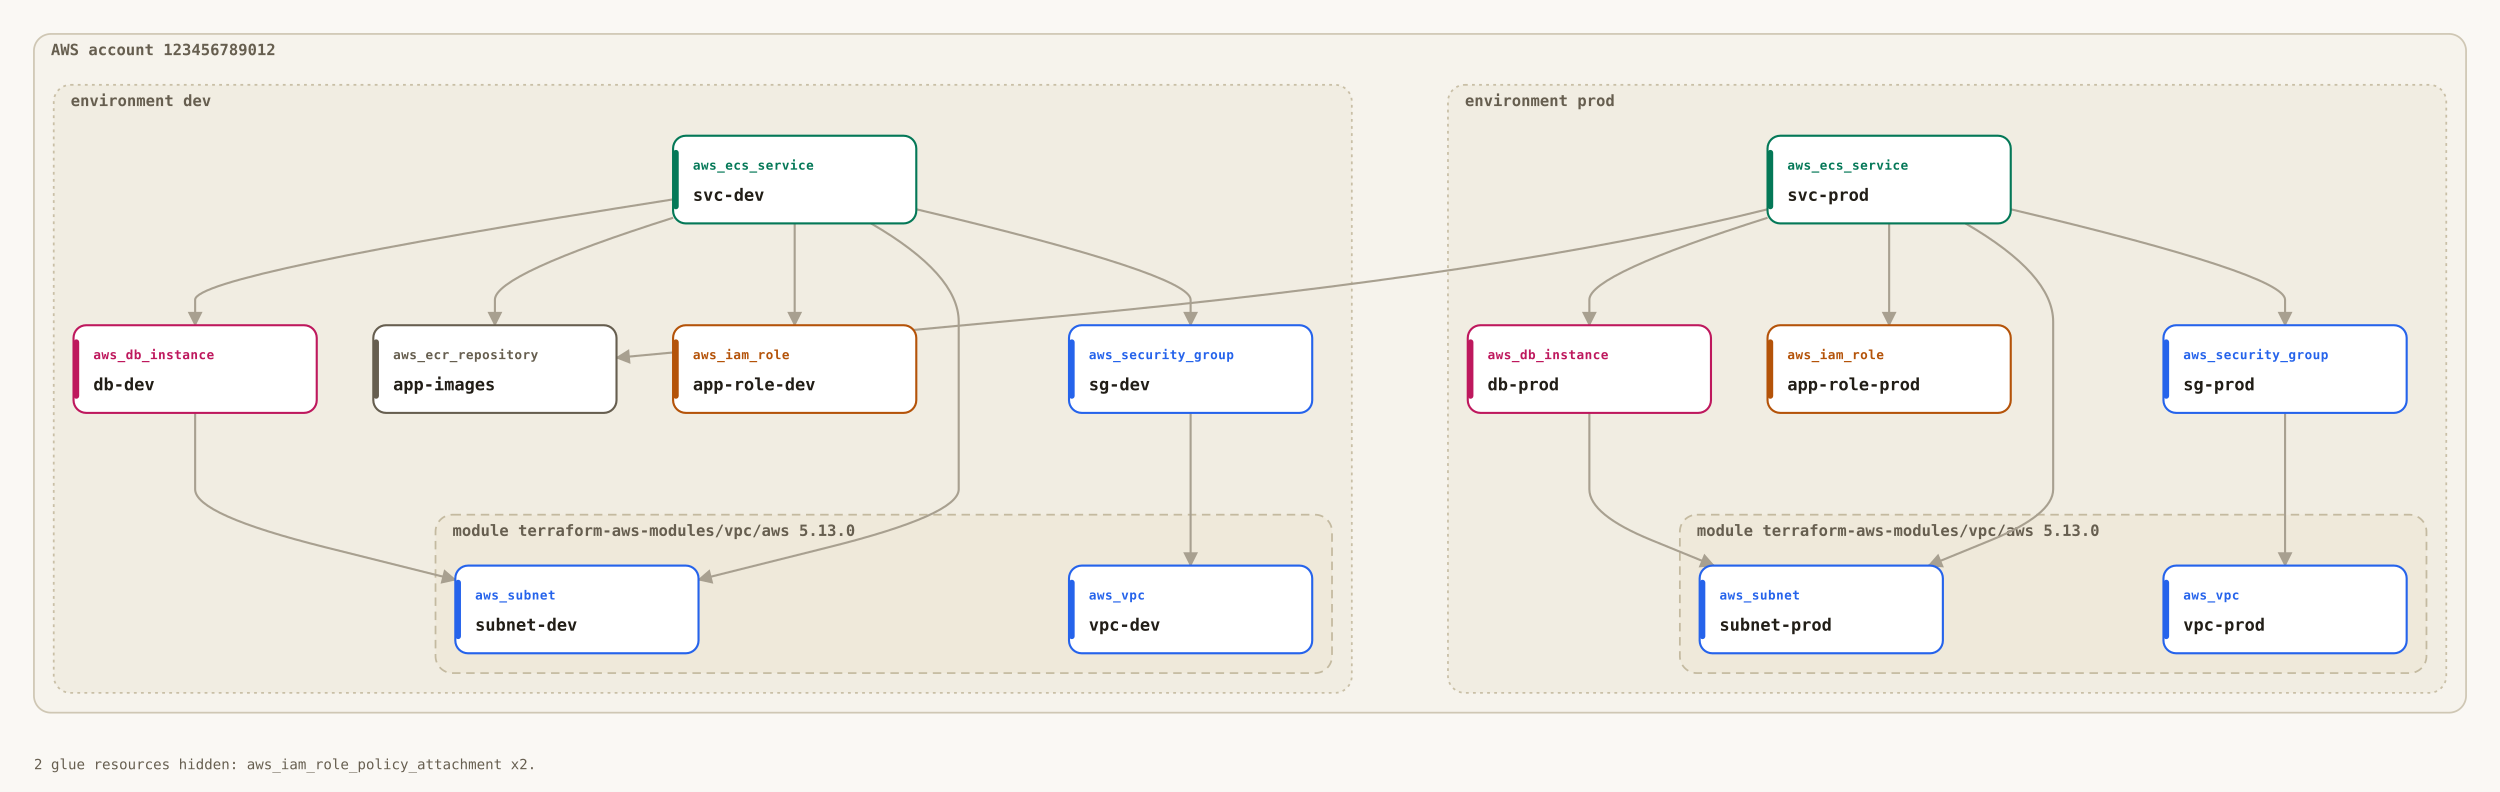
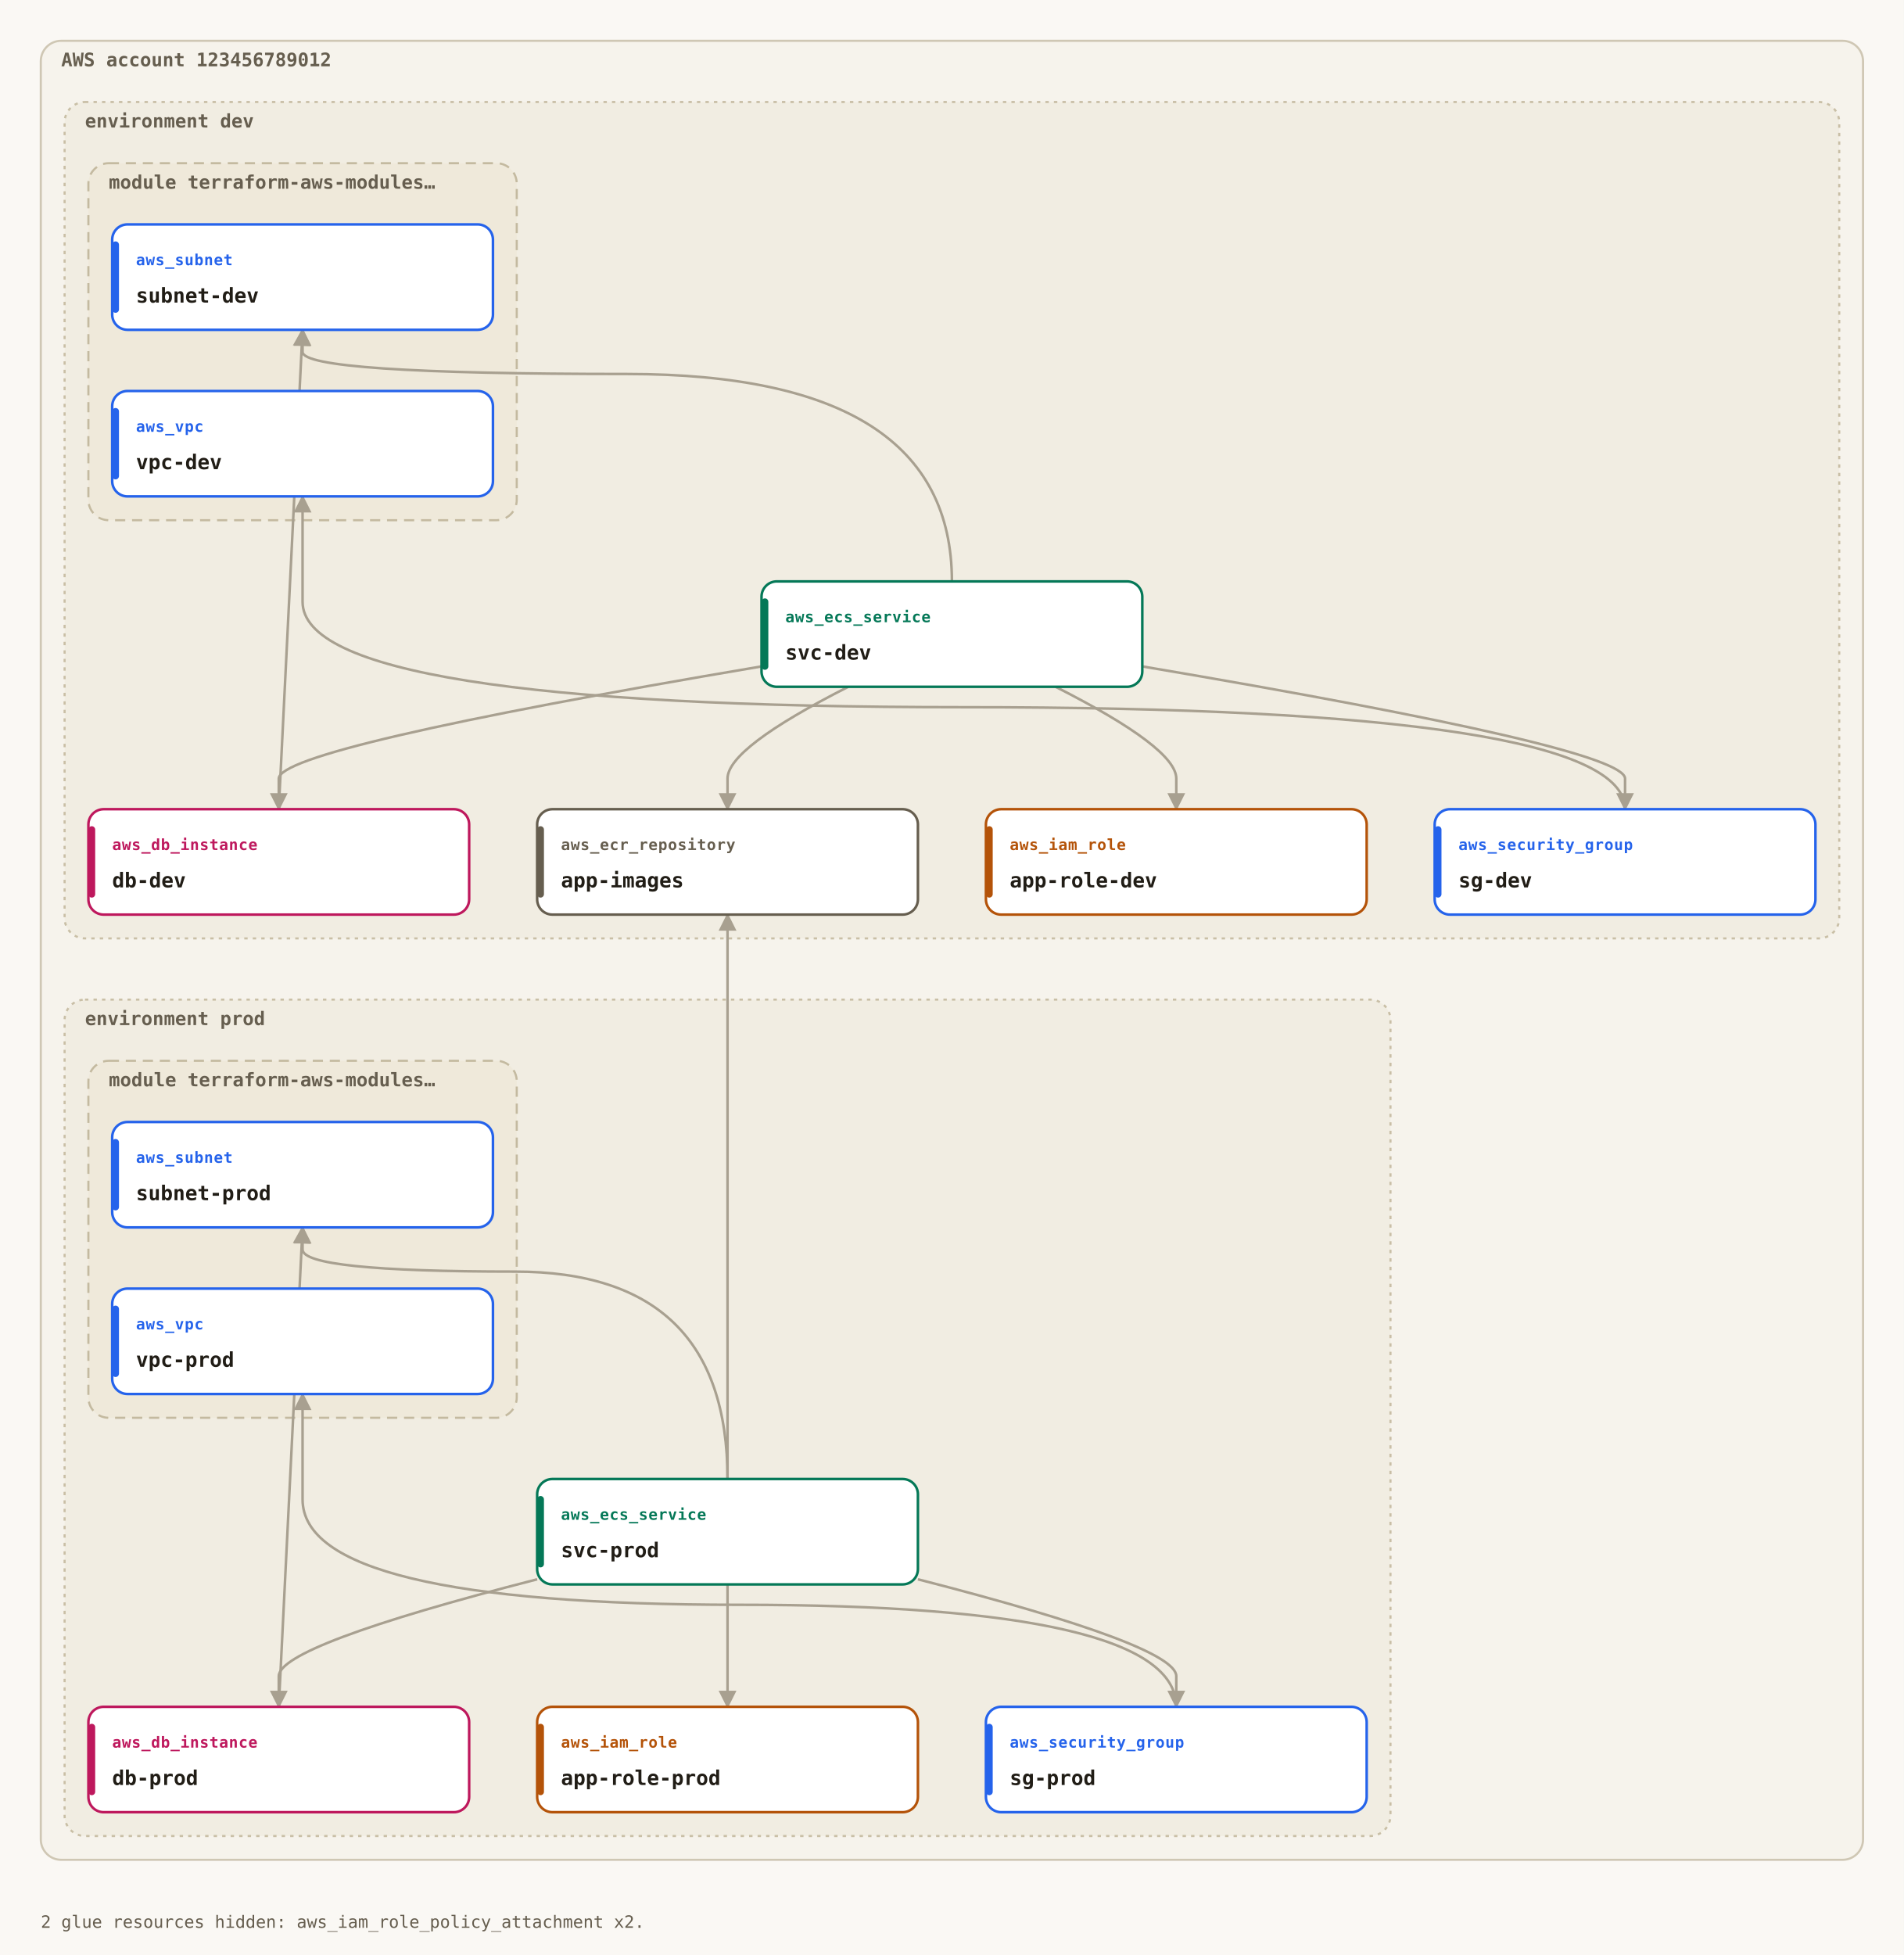
- <svg xmlns="http://www.w3.org/2000/svg" width="1768" height="560" viewBox="0 0 1768 560" role="img" aria-labelledby="tg-title tg-desc">
+ <svg xmlns="http://www.w3.org/2000/svg" width="1120" height="1150" viewBox="0 0 1120 1150" role="img" aria-labelledby="tg-title tg-desc">
  <defs>
    <marker id="tg-arrow-unchanged" viewBox="0 0 10 10" refX="9" refY="5" markerWidth="7" markerHeight="7" orient="auto-start-reverse">
      <path d="M 0 0 L 10 5 L 0 10 z" fill="#a8a090" />
    </marker>
    <marker id="tg-arrow-added" viewBox="0 0 10 10" refX="9" refY="5" markerWidth="7" markerHeight="7" orient="auto-start-reverse">
      <path d="M 0 0 L 10 5 L 0 10 z" fill="#15803d" />
    </marker>
    <marker id="tg-arrow-removed" viewBox="0 0 10 10" refX="9" refY="5" markerWidth="7" markerHeight="7" orient="auto-start-reverse">
      <path d="M 0 0 L 10 5 L 0 10 z" fill="#b91c1c" />
    </marker>
  </defs>
-   <rect width="1768" height="560" fill="#faf8f4" />
+   <rect width="1120" height="1150" fill="#faf8f4" />
  <g>
-     <rect x="24" y="24" width="1720" height="480" rx="12" fill="#f6f3ec" stroke="#cfc7b4" stroke-width="1.25" />
+     <rect x="24" y="24" width="1072" height="1070" rx="12" fill="#f6f3ec" stroke="#cfc7b4" stroke-width="1.25" />
    <text x="36" y="39" font-family="'JetBrains Mono',ui-monospace,SFMono-Regular,Menlo,Consolas,monospace" font-size="11" font-weight="700" fill="#665e4f">AWS account 123456789012</text>
  </g>
  <g>
-     <rect x="38" y="60" width="918" height="430" rx="12" fill="#f1ede2" stroke="#c9bfa6" stroke-width="1.25" stroke-dasharray="2 3" />
+     <rect x="38" y="60" width="1044" height="492" rx="12" fill="#f1ede2" stroke="#c9bfa6" stroke-width="1.25" stroke-dasharray="2 3" />
    <text x="50" y="75" font-family="'JetBrains Mono',ui-monospace,SFMono-Regular,Menlo,Consolas,monospace" font-size="11" font-weight="700" fill="#665e4f">environment dev</text>
  </g>
  <g>
-     <rect x="1024" y="60" width="706" height="430" rx="12" fill="#f1ede2" stroke="#c9bfa6" stroke-width="1.25" stroke-dasharray="2 3" />
-     <text x="1036" y="75" font-family="'JetBrains Mono',ui-monospace,SFMono-Regular,Menlo,Consolas,monospace" font-size="11" font-weight="700" fill="#665e4f">environment prod</text>
+     <rect x="38" y="588" width="780" height="492" rx="12" fill="#f1ede2" stroke="#c9bfa6" stroke-width="1.25" stroke-dasharray="2 3" />
+     <text x="50" y="603" font-family="'JetBrains Mono',ui-monospace,SFMono-Regular,Menlo,Consolas,monospace" font-size="11" font-weight="700" fill="#665e4f">environment prod</text>
  </g>
  <g>
-     <rect x="308" y="364" width="634" height="112" rx="12" fill="#efe9da" stroke="#c4baa0" stroke-width="1.25" stroke-dasharray="6 4" />
-     <text x="320" y="379" font-family="'JetBrains Mono',ui-monospace,SFMono-Regular,Menlo,Consolas,monospace" font-size="11" font-weight="700" fill="#665e4f">module terraform-aws-modules/vpc/aws 5.13.0</text>
+     <rect x="52" y="96" width="252" height="210" rx="12" fill="#efe9da" stroke="#c4baa0" stroke-width="1.25" stroke-dasharray="6 4" />
+     <text x="64" y="111" font-family="'JetBrains Mono',ui-monospace,SFMono-Regular,Menlo,Consolas,monospace" font-size="11" font-weight="700" fill="#665e4f">module terraform-aws-modules…</text>
  </g>
  <g>
-     <rect x="1188" y="364" width="528" height="112" rx="12" fill="#efe9da" stroke="#c4baa0" stroke-width="1.25" stroke-dasharray="6 4" />
-     <text x="1200" y="379" font-family="'JetBrains Mono',ui-monospace,SFMono-Regular,Menlo,Consolas,monospace" font-size="11" font-weight="700" fill="#665e4f">module terraform-aws-modules/vpc/aws 5.13.0</text>
+     <rect x="52" y="624" width="252" height="210" rx="12" fill="#efe9da" stroke="#c4baa0" stroke-width="1.25" stroke-dasharray="6 4" />
+     <text x="64" y="639" font-family="'JetBrains Mono',ui-monospace,SFMono-Regular,Menlo,Consolas,monospace" font-size="11" font-weight="700" fill="#665e4f">module terraform-aws-modules…</text>
  </g>
-   <path d="M 138 292 Q 138 328 138 346 Q 138 364 230 387 L 322 410" fill="none" stroke="#a8a090" stroke-width="1.5" marker-end="url(#tg-arrow-unchanged)" />
-   <path d="M 476 141 Q 138 194 138 212 L 138 230" fill="none" stroke="#a8a090" stroke-width="1.5" marker-end="url(#tg-arrow-unchanged)" />
-   <path d="M 476 154 Q 350 194 350 212 L 350 230" fill="none" stroke="#a8a090" stroke-width="1.5" marker-end="url(#tg-arrow-unchanged)" />
-   <path d="M 562 158 Q 562 194 562 212 L 562 230" fill="none" stroke="#a8a090" stroke-width="1.5" marker-end="url(#tg-arrow-unchanged)" />
-   <path d="M 648 148 Q 842 194 842 212 L 842 230" fill="none" stroke="#a8a090" stroke-width="1.5" marker-end="url(#tg-arrow-unchanged)" />
-   <path d="M 616 158 Q 678 194 678 227.5 Q 678 261 678 294.5 Q 678 328 678 346 Q 678 364 586 387 L 494 410" fill="none" stroke="#a8a090" stroke-width="1.5" marker-end="url(#tg-arrow-unchanged)" />
-   <path d="M 842 292 Q 842 328 842 346 Q 842 364 842 382 L 842 400" fill="none" stroke="#a8a090" stroke-width="1.5" marker-end="url(#tg-arrow-unchanged)" />
-   <path d="M 1124 292 Q 1124 328 1124 346 Q 1124 364 1168 382 L 1212 400" fill="none" stroke="#a8a090" stroke-width="1.5" marker-end="url(#tg-arrow-unchanged)" />
-   <path d="M 1250 148 Q 1066 194 751 223.5 L 436 253" fill="none" stroke="#a8a090" stroke-width="1.5" marker-end="url(#tg-arrow-unchanged)" />
-   <path d="M 1250 154 Q 1124 194 1124 212 L 1124 230" fill="none" stroke="#a8a090" stroke-width="1.5" marker-end="url(#tg-arrow-unchanged)" />
-   <path d="M 1336 158 Q 1336 194 1336 212 L 1336 230" fill="none" stroke="#a8a090" stroke-width="1.5" marker-end="url(#tg-arrow-unchanged)" />
-   <path d="M 1422 148 Q 1616 194 1616 212 L 1616 230" fill="none" stroke="#a8a090" stroke-width="1.5" marker-end="url(#tg-arrow-unchanged)" />
-   <path d="M 1390 158 Q 1452 194 1452 227.5 Q 1452 261 1452 294.5 Q 1452 328 1452 346 Q 1452 364 1408 382 L 1364 400" fill="none" stroke="#a8a090" stroke-width="1.5" marker-end="url(#tg-arrow-unchanged)" />
-   <path d="M 1616 292 Q 1616 328 1616 346 Q 1616 364 1616 382 L 1616 400" fill="none" stroke="#a8a090" stroke-width="1.5" marker-end="url(#tg-arrow-unchanged)" />
+   <path d="M 164 476 L 178 194" fill="none" stroke="#a8a090" stroke-width="1.5" marker-end="url(#tg-arrow-unchanged)" />
+   <path d="M 448 392 Q 164 440 164 458 L 164 476" fill="none" stroke="#a8a090" stroke-width="1.5" marker-end="url(#tg-arrow-unchanged)" />
+   <path d="M 499 404 Q 428 440 428 458 L 428 476" fill="none" stroke="#a8a090" stroke-width="1.5" marker-end="url(#tg-arrow-unchanged)" />
+   <path d="M 621 404 Q 692 440 692 458 L 692 476" fill="none" stroke="#a8a090" stroke-width="1.5" marker-end="url(#tg-arrow-unchanged)" />
+   <path d="M 672 392 Q 956 440 956 458 L 956 476" fill="none" stroke="#a8a090" stroke-width="1.5" marker-end="url(#tg-arrow-unchanged)" />
+   <path d="M 560 342 Q 560 220 369 220 Q 178 220 178 207 L 178 194" fill="none" stroke="#a8a090" stroke-width="1.5" marker-end="url(#tg-arrow-unchanged)" />
+   <path d="M 956 476 Q 956 416 567 416 Q 178 416 178 354 L 178 292" fill="none" stroke="#a8a090" stroke-width="1.5" marker-end="url(#tg-arrow-unchanged)" />
+   <path d="M 164 1004 L 178 722" fill="none" stroke="#a8a090" stroke-width="1.5" marker-end="url(#tg-arrow-unchanged)" />
+   <path d="M 428 870 L 428 538" fill="none" stroke="#a8a090" stroke-width="1.5" marker-end="url(#tg-arrow-unchanged)" />
+   <path d="M 316 929 Q 164 968 164 986 L 164 1004" fill="none" stroke="#a8a090" stroke-width="1.5" marker-end="url(#tg-arrow-unchanged)" />
+   <path d="M 428 932 Q 428 968 428 986 L 428 1004" fill="none" stroke="#a8a090" stroke-width="1.5" marker-end="url(#tg-arrow-unchanged)" />
+   <path d="M 540 929 Q 692 968 692 986 L 692 1004" fill="none" stroke="#a8a090" stroke-width="1.5" marker-end="url(#tg-arrow-unchanged)" />
+   <path d="M 428 870 Q 428 748 303 748 Q 178 748 178 735 L 178 722" fill="none" stroke="#a8a090" stroke-width="1.5" marker-end="url(#tg-arrow-unchanged)" />
+   <path d="M 692 1004 Q 692 944 435 944 Q 178 944 178 882 L 178 820" fill="none" stroke="#a8a090" stroke-width="1.5" marker-end="url(#tg-arrow-unchanged)" />
  <g>
-     <rect x="52" y="230" width="172" height="62" rx="9" fill="#ffffff" stroke="#be185d" stroke-width="1.5" />
-     <rect x="52" y="240" width="4" height="42" rx="2" fill="#be185d" />
-     <text x="66" y="254" font-family="'JetBrains Mono',ui-monospace,SFMono-Regular,Menlo,Consolas,monospace" font-size="9" font-weight="600" fill="#be185d" letter-spacing="0.3">aws_db_instance</text>
-     <text x="66" y="276" font-family="'JetBrains Mono',ui-monospace,SFMono-Regular,Menlo,Consolas,monospace" font-size="12" font-weight="700" fill="#211d16">db-dev</text>
+     <rect x="52" y="476" width="224" height="62" rx="9" fill="#ffffff" stroke="#be185d" stroke-width="1.5" />
+     <rect x="52" y="486" width="4" height="42" rx="2" fill="#be185d" />
+     <text x="66" y="500" font-family="'JetBrains Mono',ui-monospace,SFMono-Regular,Menlo,Consolas,monospace" font-size="9" font-weight="600" fill="#be185d" letter-spacing="0.3">aws_db_instance</text>
+     <text x="66" y="522" font-family="'JetBrains Mono',ui-monospace,SFMono-Regular,Menlo,Consolas,monospace" font-size="12" font-weight="700" fill="#211d16">db-dev</text>
  </g>
  <g>
-     <rect x="264" y="230" width="172" height="62" rx="9" fill="#ffffff" stroke="#665e4f" stroke-width="1.5" />
-     <rect x="264" y="240" width="4" height="42" rx="2" fill="#665e4f" />
-     <text x="278" y="254" font-family="'JetBrains Mono',ui-monospace,SFMono-Regular,Menlo,Consolas,monospace" font-size="9" font-weight="600" fill="#665e4f" letter-spacing="0.3">aws_ecr_repository</text>
-     <text x="278" y="276" font-family="'JetBrains Mono',ui-monospace,SFMono-Regular,Menlo,Consolas,monospace" font-size="12" font-weight="700" fill="#211d16">app-images</text>
+     <rect x="316" y="476" width="224" height="62" rx="9" fill="#ffffff" stroke="#665e4f" stroke-width="1.5" />
+     <rect x="316" y="486" width="4" height="42" rx="2" fill="#665e4f" />
+     <text x="330" y="500" font-family="'JetBrains Mono',ui-monospace,SFMono-Regular,Menlo,Consolas,monospace" font-size="9" font-weight="600" fill="#665e4f" letter-spacing="0.3">aws_ecr_repository</text>
+     <text x="330" y="522" font-family="'JetBrains Mono',ui-monospace,SFMono-Regular,Menlo,Consolas,monospace" font-size="12" font-weight="700" fill="#211d16">app-images</text>
  </g>
  <g>
-     <rect x="476" y="96" width="172" height="62" rx="9" fill="#ffffff" stroke="#047857" stroke-width="1.5" />
-     <rect x="476" y="106" width="4" height="42" rx="2" fill="#047857" />
-     <text x="490" y="120" font-family="'JetBrains Mono',ui-monospace,SFMono-Regular,Menlo,Consolas,monospace" font-size="9" font-weight="600" fill="#047857" letter-spacing="0.3">aws_ecs_service</text>
-     <text x="490" y="142" font-family="'JetBrains Mono',ui-monospace,SFMono-Regular,Menlo,Consolas,monospace" font-size="12" font-weight="700" fill="#211d16">svc-dev</text>
+     <rect x="448" y="342" width="224" height="62" rx="9" fill="#ffffff" stroke="#047857" stroke-width="1.5" />
+     <rect x="448" y="352" width="4" height="42" rx="2" fill="#047857" />
+     <text x="462" y="366" font-family="'JetBrains Mono',ui-monospace,SFMono-Regular,Menlo,Consolas,monospace" font-size="9" font-weight="600" fill="#047857" letter-spacing="0.3">aws_ecs_service</text>
+     <text x="462" y="388" font-family="'JetBrains Mono',ui-monospace,SFMono-Regular,Menlo,Consolas,monospace" font-size="12" font-weight="700" fill="#211d16">svc-dev</text>
  </g>
  <g>
-     <rect x="476" y="230" width="172" height="62" rx="9" fill="#ffffff" stroke="#b45309" stroke-width="1.5" />
-     <rect x="476" y="240" width="4" height="42" rx="2" fill="#b45309" />
-     <text x="490" y="254" font-family="'JetBrains Mono',ui-monospace,SFMono-Regular,Menlo,Consolas,monospace" font-size="9" font-weight="600" fill="#b45309" letter-spacing="0.3">aws_iam_role</text>
-     <text x="490" y="276" font-family="'JetBrains Mono',ui-monospace,SFMono-Regular,Menlo,Consolas,monospace" font-size="12" font-weight="700" fill="#211d16">app-role-dev</text>
+     <rect x="580" y="476" width="224" height="62" rx="9" fill="#ffffff" stroke="#b45309" stroke-width="1.5" />
+     <rect x="580" y="486" width="4" height="42" rx="2" fill="#b45309" />
+     <text x="594" y="500" font-family="'JetBrains Mono',ui-monospace,SFMono-Regular,Menlo,Consolas,monospace" font-size="9" font-weight="600" fill="#b45309" letter-spacing="0.3">aws_iam_role</text>
+     <text x="594" y="522" font-family="'JetBrains Mono',ui-monospace,SFMono-Regular,Menlo,Consolas,monospace" font-size="12" font-weight="700" fill="#211d16">app-role-dev</text>
  </g>
  <g>
-     <rect x="756" y="230" width="172" height="62" rx="9" fill="#ffffff" stroke="#2563eb" stroke-width="1.5" />
-     <rect x="756" y="240" width="4" height="42" rx="2" fill="#2563eb" />
-     <text x="770" y="254" font-family="'JetBrains Mono',ui-monospace,SFMono-Regular,Menlo,Consolas,monospace" font-size="9" font-weight="600" fill="#2563eb" letter-spacing="0.3">aws_security_group</text>
-     <text x="770" y="276" font-family="'JetBrains Mono',ui-monospace,SFMono-Regular,Menlo,Consolas,monospace" font-size="12" font-weight="700" fill="#211d16">sg-dev</text>
+     <rect x="844" y="476" width="224" height="62" rx="9" fill="#ffffff" stroke="#2563eb" stroke-width="1.5" />
+     <rect x="844" y="486" width="4" height="42" rx="2" fill="#2563eb" />
+     <text x="858" y="500" font-family="'JetBrains Mono',ui-monospace,SFMono-Regular,Menlo,Consolas,monospace" font-size="9" font-weight="600" fill="#2563eb" letter-spacing="0.3">aws_security_group</text>
+     <text x="858" y="522" font-family="'JetBrains Mono',ui-monospace,SFMono-Regular,Menlo,Consolas,monospace" font-size="12" font-weight="700" fill="#211d16">sg-dev</text>
  </g>
  <g>
-     <rect x="322" y="400" width="172" height="62" rx="9" fill="#ffffff" stroke="#2563eb" stroke-width="1.5" />
-     <rect x="322" y="410" width="4" height="42" rx="2" fill="#2563eb" />
-     <text x="336" y="424" font-family="'JetBrains Mono',ui-monospace,SFMono-Regular,Menlo,Consolas,monospace" font-size="9" font-weight="600" fill="#2563eb" letter-spacing="0.3">aws_subnet</text>
-     <text x="336" y="446" font-family="'JetBrains Mono',ui-monospace,SFMono-Regular,Menlo,Consolas,monospace" font-size="12" font-weight="700" fill="#211d16">subnet-dev</text>
+     <rect x="66" y="132" width="224" height="62" rx="9" fill="#ffffff" stroke="#2563eb" stroke-width="1.5" />
+     <rect x="66" y="142" width="4" height="42" rx="2" fill="#2563eb" />
+     <text x="80" y="156" font-family="'JetBrains Mono',ui-monospace,SFMono-Regular,Menlo,Consolas,monospace" font-size="9" font-weight="600" fill="#2563eb" letter-spacing="0.3">aws_subnet</text>
+     <text x="80" y="178" font-family="'JetBrains Mono',ui-monospace,SFMono-Regular,Menlo,Consolas,monospace" font-size="12" font-weight="700" fill="#211d16">subnet-dev</text>
  </g>
  <g>
-     <rect x="756" y="400" width="172" height="62" rx="9" fill="#ffffff" stroke="#2563eb" stroke-width="1.5" />
-     <rect x="756" y="410" width="4" height="42" rx="2" fill="#2563eb" />
-     <text x="770" y="424" font-family="'JetBrains Mono',ui-monospace,SFMono-Regular,Menlo,Consolas,monospace" font-size="9" font-weight="600" fill="#2563eb" letter-spacing="0.3">aws_vpc</text>
-     <text x="770" y="446" font-family="'JetBrains Mono',ui-monospace,SFMono-Regular,Menlo,Consolas,monospace" font-size="12" font-weight="700" fill="#211d16">vpc-dev</text>
+     <rect x="66" y="230" width="224" height="62" rx="9" fill="#ffffff" stroke="#2563eb" stroke-width="1.5" />
+     <rect x="66" y="240" width="4" height="42" rx="2" fill="#2563eb" />
+     <text x="80" y="254" font-family="'JetBrains Mono',ui-monospace,SFMono-Regular,Menlo,Consolas,monospace" font-size="9" font-weight="600" fill="#2563eb" letter-spacing="0.3">aws_vpc</text>
+     <text x="80" y="276" font-family="'JetBrains Mono',ui-monospace,SFMono-Regular,Menlo,Consolas,monospace" font-size="12" font-weight="700" fill="#211d16">vpc-dev</text>
  </g>
  <g>
-     <rect x="1038" y="230" width="172" height="62" rx="9" fill="#ffffff" stroke="#be185d" stroke-width="1.5" />
-     <rect x="1038" y="240" width="4" height="42" rx="2" fill="#be185d" />
-     <text x="1052" y="254" font-family="'JetBrains Mono',ui-monospace,SFMono-Regular,Menlo,Consolas,monospace" font-size="9" font-weight="600" fill="#be185d" letter-spacing="0.3">aws_db_instance</text>
-     <text x="1052" y="276" font-family="'JetBrains Mono',ui-monospace,SFMono-Regular,Menlo,Consolas,monospace" font-size="12" font-weight="700" fill="#211d16">db-prod</text>
+     <rect x="52" y="1004" width="224" height="62" rx="9" fill="#ffffff" stroke="#be185d" stroke-width="1.5" />
+     <rect x="52" y="1014" width="4" height="42" rx="2" fill="#be185d" />
+     <text x="66" y="1028" font-family="'JetBrains Mono',ui-monospace,SFMono-Regular,Menlo,Consolas,monospace" font-size="9" font-weight="600" fill="#be185d" letter-spacing="0.3">aws_db_instance</text>
+     <text x="66" y="1050" font-family="'JetBrains Mono',ui-monospace,SFMono-Regular,Menlo,Consolas,monospace" font-size="12" font-weight="700" fill="#211d16">db-prod</text>
  </g>
  <g>
-     <rect x="1250" y="96" width="172" height="62" rx="9" fill="#ffffff" stroke="#047857" stroke-width="1.5" />
-     <rect x="1250" y="106" width="4" height="42" rx="2" fill="#047857" />
-     <text x="1264" y="120" font-family="'JetBrains Mono',ui-monospace,SFMono-Regular,Menlo,Consolas,monospace" font-size="9" font-weight="600" fill="#047857" letter-spacing="0.3">aws_ecs_service</text>
-     <text x="1264" y="142" font-family="'JetBrains Mono',ui-monospace,SFMono-Regular,Menlo,Consolas,monospace" font-size="12" font-weight="700" fill="#211d16">svc-prod</text>
+     <rect x="316" y="870" width="224" height="62" rx="9" fill="#ffffff" stroke="#047857" stroke-width="1.5" />
+     <rect x="316" y="880" width="4" height="42" rx="2" fill="#047857" />
+     <text x="330" y="894" font-family="'JetBrains Mono',ui-monospace,SFMono-Regular,Menlo,Consolas,monospace" font-size="9" font-weight="600" fill="#047857" letter-spacing="0.3">aws_ecs_service</text>
+     <text x="330" y="916" font-family="'JetBrains Mono',ui-monospace,SFMono-Regular,Menlo,Consolas,monospace" font-size="12" font-weight="700" fill="#211d16">svc-prod</text>
  </g>
  <g>
-     <rect x="1250" y="230" width="172" height="62" rx="9" fill="#ffffff" stroke="#b45309" stroke-width="1.5" />
-     <rect x="1250" y="240" width="4" height="42" rx="2" fill="#b45309" />
-     <text x="1264" y="254" font-family="'JetBrains Mono',ui-monospace,SFMono-Regular,Menlo,Consolas,monospace" font-size="9" font-weight="600" fill="#b45309" letter-spacing="0.3">aws_iam_role</text>
-     <text x="1264" y="276" font-family="'JetBrains Mono',ui-monospace,SFMono-Regular,Menlo,Consolas,monospace" font-size="12" font-weight="700" fill="#211d16">app-role-prod</text>
+     <rect x="316" y="1004" width="224" height="62" rx="9" fill="#ffffff" stroke="#b45309" stroke-width="1.5" />
+     <rect x="316" y="1014" width="4" height="42" rx="2" fill="#b45309" />
+     <text x="330" y="1028" font-family="'JetBrains Mono',ui-monospace,SFMono-Regular,Menlo,Consolas,monospace" font-size="9" font-weight="600" fill="#b45309" letter-spacing="0.3">aws_iam_role</text>
+     <text x="330" y="1050" font-family="'JetBrains Mono',ui-monospace,SFMono-Regular,Menlo,Consolas,monospace" font-size="12" font-weight="700" fill="#211d16">app-role-prod</text>
  </g>
  <g>
-     <rect x="1530" y="230" width="172" height="62" rx="9" fill="#ffffff" stroke="#2563eb" stroke-width="1.5" />
-     <rect x="1530" y="240" width="4" height="42" rx="2" fill="#2563eb" />
-     <text x="1544" y="254" font-family="'JetBrains Mono',ui-monospace,SFMono-Regular,Menlo,Consolas,monospace" font-size="9" font-weight="600" fill="#2563eb" letter-spacing="0.3">aws_security_group</text>
-     <text x="1544" y="276" font-family="'JetBrains Mono',ui-monospace,SFMono-Regular,Menlo,Consolas,monospace" font-size="12" font-weight="700" fill="#211d16">sg-prod</text>
+     <rect x="580" y="1004" width="224" height="62" rx="9" fill="#ffffff" stroke="#2563eb" stroke-width="1.5" />
+     <rect x="580" y="1014" width="4" height="42" rx="2" fill="#2563eb" />
+     <text x="594" y="1028" font-family="'JetBrains Mono',ui-monospace,SFMono-Regular,Menlo,Consolas,monospace" font-size="9" font-weight="600" fill="#2563eb" letter-spacing="0.3">aws_security_group</text>
+     <text x="594" y="1050" font-family="'JetBrains Mono',ui-monospace,SFMono-Regular,Menlo,Consolas,monospace" font-size="12" font-weight="700" fill="#211d16">sg-prod</text>
  </g>
  <g>
-     <rect x="1202" y="400" width="172" height="62" rx="9" fill="#ffffff" stroke="#2563eb" stroke-width="1.5" />
-     <rect x="1202" y="410" width="4" height="42" rx="2" fill="#2563eb" />
-     <text x="1216" y="424" font-family="'JetBrains Mono',ui-monospace,SFMono-Regular,Menlo,Consolas,monospace" font-size="9" font-weight="600" fill="#2563eb" letter-spacing="0.3">aws_subnet</text>
-     <text x="1216" y="446" font-family="'JetBrains Mono',ui-monospace,SFMono-Regular,Menlo,Consolas,monospace" font-size="12" font-weight="700" fill="#211d16">subnet-prod</text>
+     <rect x="66" y="660" width="224" height="62" rx="9" fill="#ffffff" stroke="#2563eb" stroke-width="1.5" />
+     <rect x="66" y="670" width="4" height="42" rx="2" fill="#2563eb" />
+     <text x="80" y="684" font-family="'JetBrains Mono',ui-monospace,SFMono-Regular,Menlo,Consolas,monospace" font-size="9" font-weight="600" fill="#2563eb" letter-spacing="0.3">aws_subnet</text>
+     <text x="80" y="706" font-family="'JetBrains Mono',ui-monospace,SFMono-Regular,Menlo,Consolas,monospace" font-size="12" font-weight="700" fill="#211d16">subnet-prod</text>
  </g>
  <g>
-     <rect x="1530" y="400" width="172" height="62" rx="9" fill="#ffffff" stroke="#2563eb" stroke-width="1.5" />
-     <rect x="1530" y="410" width="4" height="42" rx="2" fill="#2563eb" />
-     <text x="1544" y="424" font-family="'JetBrains Mono',ui-monospace,SFMono-Regular,Menlo,Consolas,monospace" font-size="9" font-weight="600" fill="#2563eb" letter-spacing="0.3">aws_vpc</text>
-     <text x="1544" y="446" font-family="'JetBrains Mono',ui-monospace,SFMono-Regular,Menlo,Consolas,monospace" font-size="12" font-weight="700" fill="#211d16">vpc-prod</text>
+     <rect x="66" y="758" width="224" height="62" rx="9" fill="#ffffff" stroke="#2563eb" stroke-width="1.5" />
+     <rect x="66" y="768" width="4" height="42" rx="2" fill="#2563eb" />
+     <text x="80" y="782" font-family="'JetBrains Mono',ui-monospace,SFMono-Regular,Menlo,Consolas,monospace" font-size="9" font-weight="600" fill="#2563eb" letter-spacing="0.3">aws_vpc</text>
+     <text x="80" y="804" font-family="'JetBrains Mono',ui-monospace,SFMono-Regular,Menlo,Consolas,monospace" font-size="12" font-weight="700" fill="#211d16">vpc-prod</text>
  </g>
-   <text x="24" y="544" font-family="'JetBrains Mono',ui-monospace,SFMono-Regular,Menlo,Consolas,monospace" font-size="10" fill="#665e4f">2 glue resources hidden: aws_iam_role_policy_attachment x2.</text>
+   <text x="24" y="1134" font-family="'JetBrains Mono',ui-monospace,SFMono-Regular,Menlo,Consolas,monospace" font-size="10" fill="#665e4f">2 glue resources hidden: aws_iam_role_policy_attachment x2.</text>
</svg>
